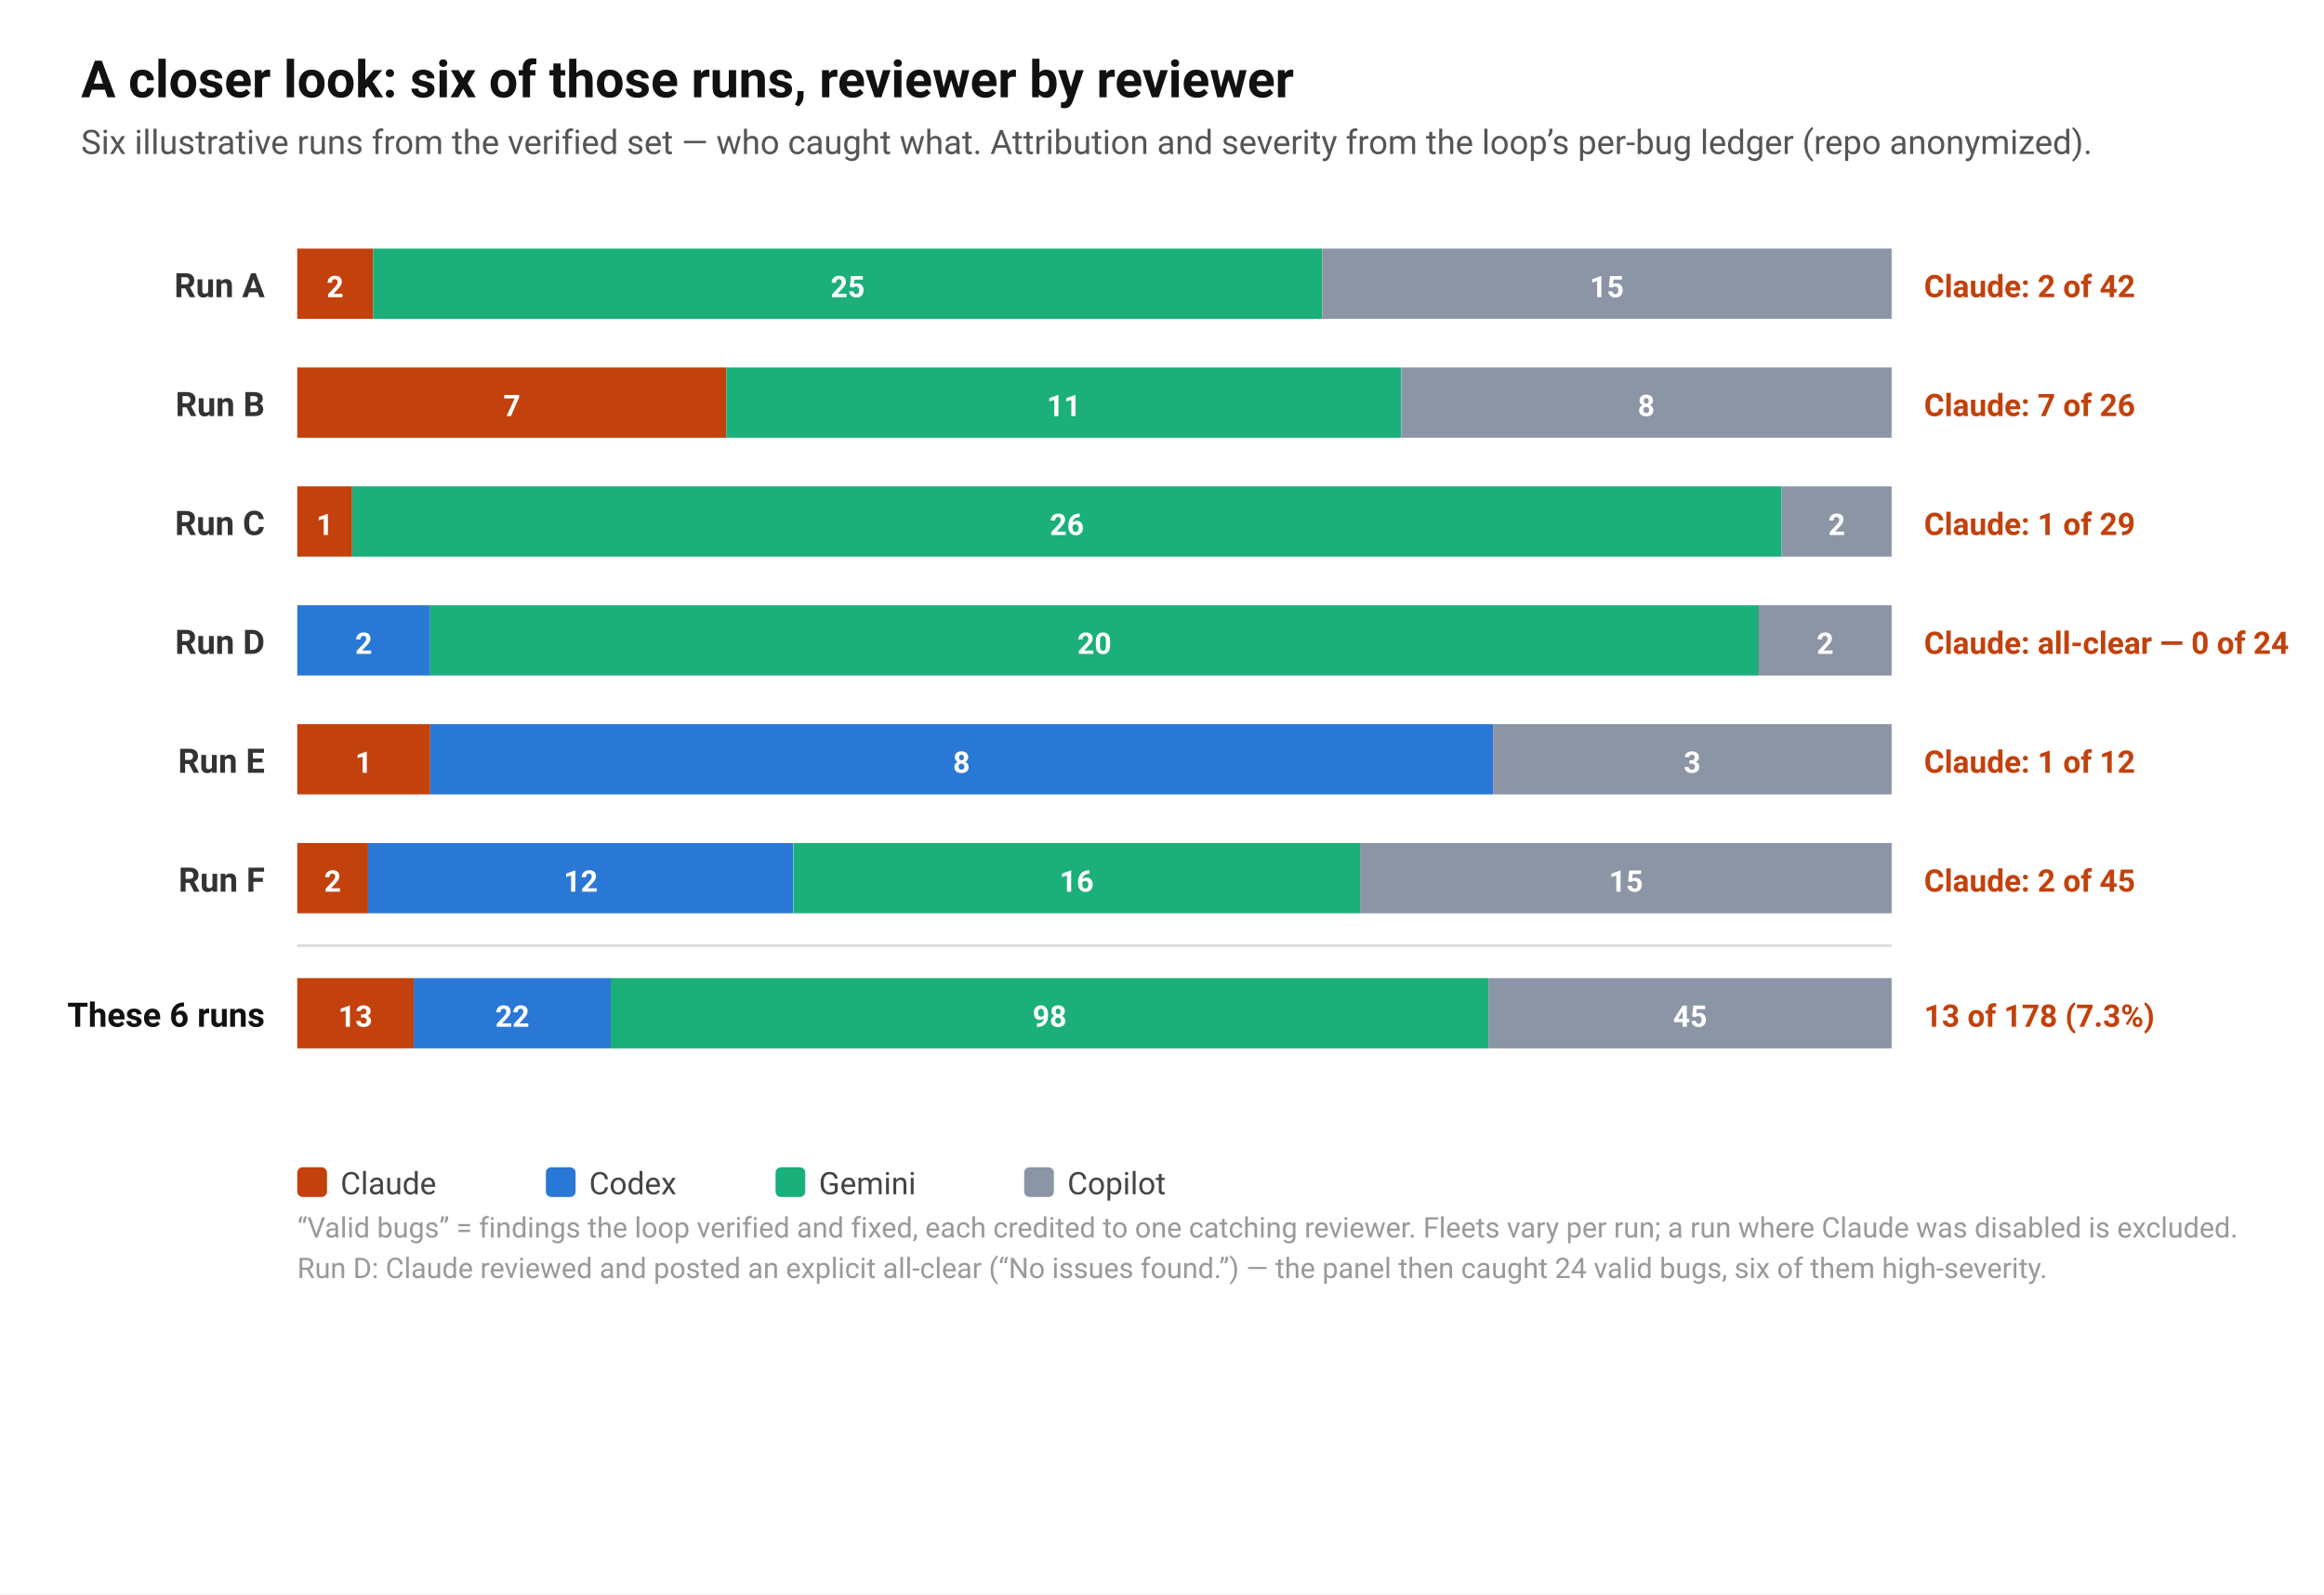
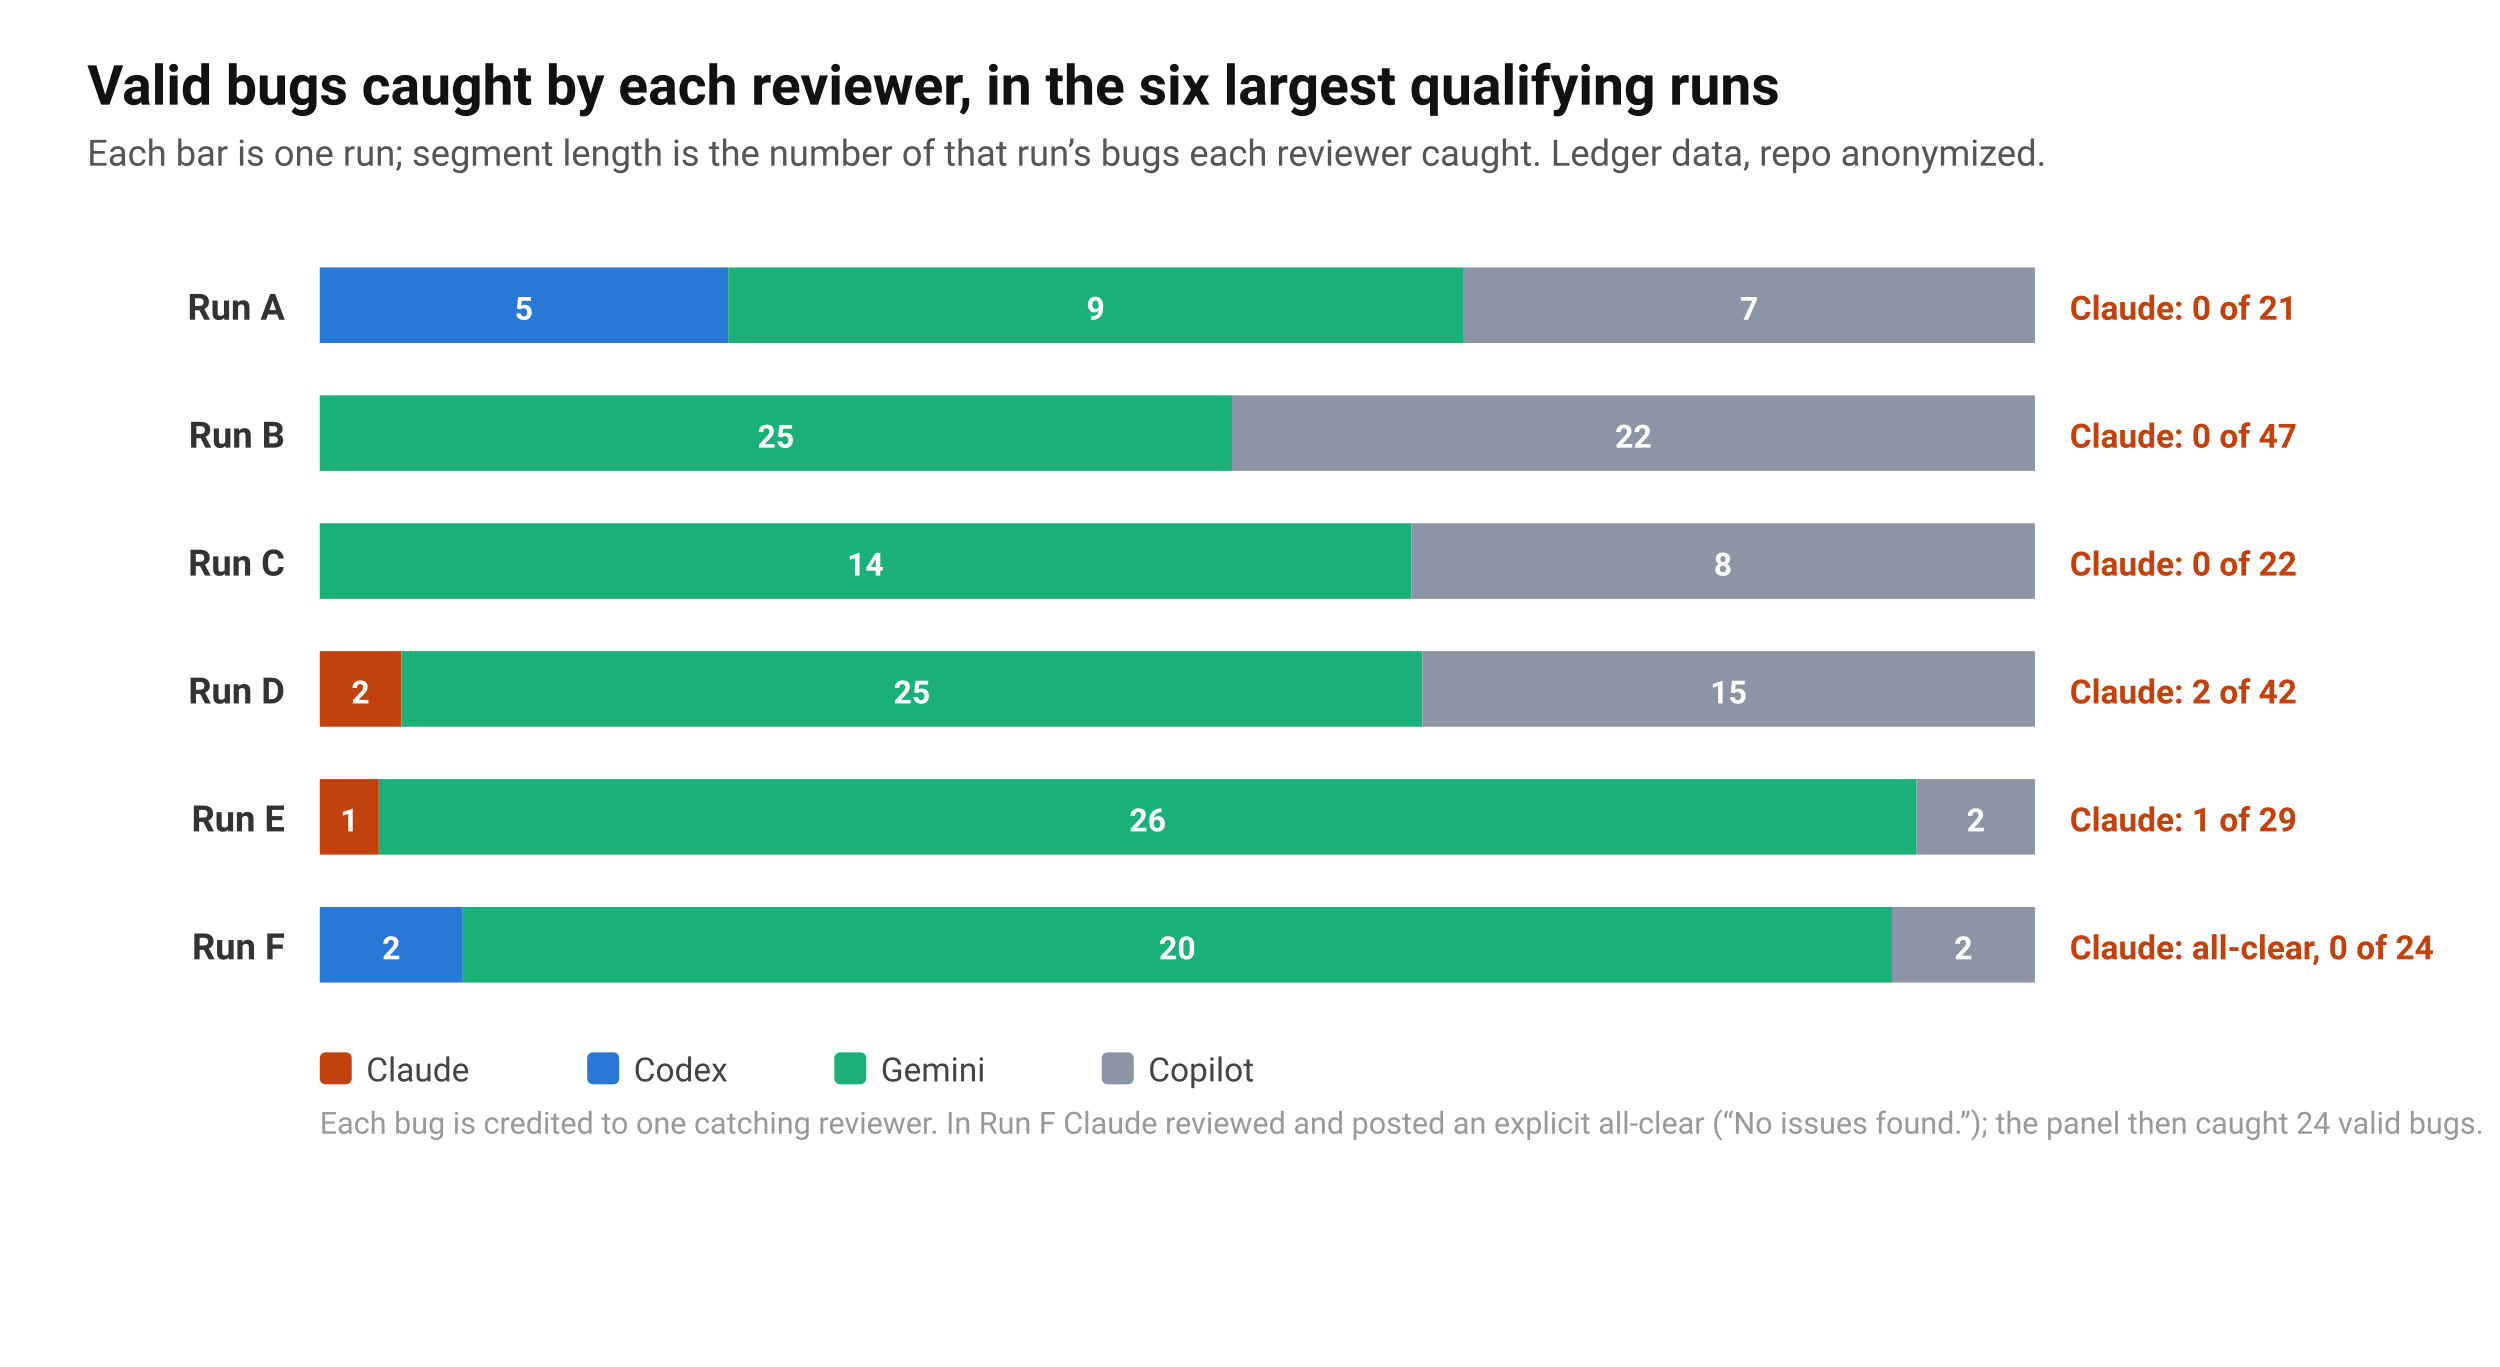
- <svg xmlns="http://www.w3.org/2000/svg" viewBox="0 0 860 590" font-family="-apple-system,Segoe UI,Roboto,Helvetica,Arial,sans-serif">
-   <rect width="860" height="590" fill="#fff" />
-   <text x="30" y="36" font-size="19" font-weight="700" fill="#111">A closer look: six of those runs, reviewer by reviewer</text>
-   <text x="30" y="57" font-size="12.5" fill="#555">Six illustrative runs from the verified set — who caught what. Attribution and severity from the loop’s per-bug ledger (repo anonymized).</text>
+ <svg xmlns="http://www.w3.org/2000/svg" viewBox="0 0 860 470" font-family="-apple-system,Segoe UI,Roboto,Helvetica,Arial,sans-serif">
+   <rect width="860" height="470" fill="#fff" />
+   <text x="30" y="36" font-size="19" font-weight="700" fill="#111">Valid bugs caught by each reviewer, in the six largest qualifying runs</text>
+   <text x="30" y="57" font-size="12.5" fill="#555">Each bar is one run; segment length is the number of that run’s bugs each reviewer caught. Ledger data, repo anonymized.</text>
  <text x="98" y="110" font-size="12.5" font-weight="700" fill="#333" text-anchor="end">Run A</text>
-   <rect x="110.0" y="92" width="28.1" height="26" fill="#C2410C" />
-   <text x="124.0" y="110" font-size="11" font-weight="700" fill="#fff" text-anchor="middle">2</text>
-   <rect x="138.1" y="92" width="351.2" height="26" fill="#1BAF7A" />
-   <text x="313.7" y="110" font-size="11" font-weight="700" fill="#fff" text-anchor="middle">25</text>
-   <rect x="489.3" y="92" width="210.7" height="26" fill="#8B95A5" />
-   <text x="594.6" y="110" font-size="11" font-weight="700" fill="#fff" text-anchor="middle">15</text>
-   <text x="712" y="110" font-size="11.5" font-weight="700" fill="#C2410C">Claude: 2 of 42</text>
+   <rect x="110.0" y="92" width="140.5" height="26" fill="#2A78D6" />
+   <text x="180.2" y="110" font-size="11" font-weight="700" fill="#fff" text-anchor="middle">5</text>
+   <rect x="250.5" y="92" width="252.9" height="26" fill="#1BAF7A" />
+   <text x="376.9" y="110" font-size="11" font-weight="700" fill="#fff" text-anchor="middle">9</text>
+   <rect x="503.3" y="92" width="196.7" height="26" fill="#8B95A5" />
+   <text x="601.7" y="110" font-size="11" font-weight="700" fill="#fff" text-anchor="middle">7</text>
+   <text x="712" y="110" font-size="11.5" font-weight="700" fill="#C2410C">Claude: 0 of 21</text>
  <text x="98" y="154" font-size="12.5" font-weight="700" fill="#333" text-anchor="end">Run B</text>
-   <rect x="110.0" y="136" width="158.8" height="26" fill="#C2410C" />
-   <text x="189.4" y="154" font-size="11" font-weight="700" fill="#fff" text-anchor="middle">7</text>
-   <rect x="268.8" y="136" width="249.6" height="26" fill="#1BAF7A" />
-   <text x="393.7" y="154" font-size="11" font-weight="700" fill="#fff" text-anchor="middle">11</text>
-   <rect x="518.5" y="136" width="181.5" height="26" fill="#8B95A5" />
-   <text x="609.2" y="154" font-size="11" font-weight="700" fill="#fff" text-anchor="middle">8</text>
-   <text x="712" y="154" font-size="11.5" font-weight="700" fill="#C2410C">Claude: 7 of 26</text>
+   <rect x="110.0" y="136" width="313.8" height="26" fill="#1BAF7A" />
+   <text x="266.9" y="154" font-size="11" font-weight="700" fill="#fff" text-anchor="middle">25</text>
+   <rect x="423.8" y="136" width="276.2" height="26" fill="#8B95A5" />
+   <text x="561.9" y="154" font-size="11" font-weight="700" fill="#fff" text-anchor="middle">22</text>
+   <text x="712" y="154" font-size="11.5" font-weight="700" fill="#C2410C">Claude: 0 of 47</text>
  <text x="98" y="198" font-size="12.5" font-weight="700" fill="#333" text-anchor="end">Run C</text>
-   <rect x="110.0" y="180" width="20.3" height="26" fill="#C2410C" />
-   <text x="120.2" y="198" font-size="11" font-weight="700" fill="#fff" text-anchor="middle">1</text>
-   <rect x="130.3" y="180" width="529.0" height="26" fill="#1BAF7A" />
-   <text x="394.8" y="198" font-size="11" font-weight="700" fill="#fff" text-anchor="middle">26</text>
-   <rect x="659.3" y="180" width="40.7" height="26" fill="#8B95A5" />
-   <text x="679.7" y="198" font-size="11" font-weight="700" fill="#fff" text-anchor="middle">2</text>
-   <text x="712" y="198" font-size="11.5" font-weight="700" fill="#C2410C">Claude: 1 of 29</text>
+   <rect x="110.0" y="180" width="375.5" height="26" fill="#1BAF7A" />
+   <text x="297.7" y="198" font-size="11" font-weight="700" fill="#fff" text-anchor="middle">14</text>
+   <rect x="485.5" y="180" width="214.5" height="26" fill="#8B95A5" />
+   <text x="592.7" y="198" font-size="11" font-weight="700" fill="#fff" text-anchor="middle">8</text>
+   <text x="712" y="198" font-size="11.5" font-weight="700" fill="#C2410C">Claude: 0 of 22</text>
  <text x="98" y="242" font-size="12.5" font-weight="700" fill="#333" text-anchor="end">Run D</text>
-   <rect x="110.0" y="224" width="49.2" height="26" fill="#2A78D6" />
-   <text x="134.6" y="242" font-size="11" font-weight="700" fill="#fff" text-anchor="middle">2</text>
-   <rect x="159.2" y="224" width="491.7" height="26" fill="#1BAF7A" />
-   <text x="405.0" y="242" font-size="11" font-weight="700" fill="#fff" text-anchor="middle">20</text>
-   <rect x="650.8" y="224" width="49.2" height="26" fill="#8B95A5" />
-   <text x="675.4" y="242" font-size="11" font-weight="700" fill="#fff" text-anchor="middle">2</text>
-   <text x="712" y="242" font-size="11.5" font-weight="700" fill="#C2410C">Claude: all-clear — 0 of 24</text>
+   <rect x="110.0" y="224" width="28.1" height="26" fill="#C2410C" />
+   <text x="124.0" y="242" font-size="11" font-weight="700" fill="#fff" text-anchor="middle">2</text>
+   <rect x="138.1" y="224" width="351.2" height="26" fill="#1BAF7A" />
+   <text x="313.7" y="242" font-size="11" font-weight="700" fill="#fff" text-anchor="middle">25</text>
+   <rect x="489.3" y="224" width="210.7" height="26" fill="#8B95A5" />
+   <text x="594.6" y="242" font-size="11" font-weight="700" fill="#fff" text-anchor="middle">15</text>
+   <text x="712" y="242" font-size="11.5" font-weight="700" fill="#C2410C">Claude: 2 of 42</text>
  <text x="98" y="286" font-size="12.5" font-weight="700" fill="#333" text-anchor="end">Run E</text>
-   <rect x="110.0" y="268" width="49.2" height="26" fill="#C2410C" />
-   <text x="134.6" y="286" font-size="11" font-weight="700" fill="#fff" text-anchor="middle">1</text>
-   <rect x="159.2" y="268" width="393.3" height="26" fill="#2A78D6" />
-   <text x="355.8" y="286" font-size="11" font-weight="700" fill="#fff" text-anchor="middle">8</text>
-   <rect x="552.5" y="268" width="147.5" height="26" fill="#8B95A5" />
-   <text x="626.2" y="286" font-size="11" font-weight="700" fill="#fff" text-anchor="middle">3</text>
-   <text x="712" y="286" font-size="11.5" font-weight="700" fill="#C2410C">Claude: 1 of 12</text>
+   <rect x="110.0" y="268" width="20.3" height="26" fill="#C2410C" />
+   <text x="120.2" y="286" font-size="11" font-weight="700" fill="#fff" text-anchor="middle">1</text>
+   <rect x="130.3" y="268" width="529.0" height="26" fill="#1BAF7A" />
+   <text x="394.8" y="286" font-size="11" font-weight="700" fill="#fff" text-anchor="middle">26</text>
+   <rect x="659.3" y="268" width="40.7" height="26" fill="#8B95A5" />
+   <text x="679.7" y="286" font-size="11" font-weight="700" fill="#fff" text-anchor="middle">2</text>
+   <text x="712" y="286" font-size="11.5" font-weight="700" fill="#C2410C">Claude: 1 of 29</text>
  <text x="98" y="330" font-size="12.5" font-weight="700" fill="#333" text-anchor="end">Run F</text>
-   <rect x="110.0" y="312" width="26.2" height="26" fill="#C2410C" />
-   <text x="123.1" y="330" font-size="11" font-weight="700" fill="#fff" text-anchor="middle">2</text>
-   <rect x="136.2" y="312" width="157.3" height="26" fill="#2A78D6" />
-   <text x="214.9" y="330" font-size="11" font-weight="700" fill="#fff" text-anchor="middle">12</text>
-   <rect x="293.6" y="312" width="209.8" height="26" fill="#1BAF7A" />
-   <text x="398.4" y="330" font-size="11" font-weight="700" fill="#fff" text-anchor="middle">16</text>
-   <rect x="503.3" y="312" width="196.7" height="26" fill="#8B95A5" />
-   <text x="601.7" y="330" font-size="11" font-weight="700" fill="#fff" text-anchor="middle">15</text>
-   <text x="712" y="330" font-size="11.5" font-weight="700" fill="#C2410C">Claude: 2 of 45</text>
-   <line x1="110" y1="350" x2="700" y2="350" stroke="#ddd" stroke-width="1" />
-   <text x="98" y="380" font-size="12.5" font-weight="700" fill="#111" text-anchor="end">These 6 runs</text>
-   <rect x="110.0" y="362" width="43.1" height="26" fill="#C2410C" />
-   <text x="131.5" y="380" font-size="11" font-weight="700" fill="#fff" text-anchor="middle">13</text>
-   <rect x="153.1" y="362" width="72.9" height="26" fill="#2A78D6" />
-   <text x="189.6" y="380" font-size="11" font-weight="700" fill="#fff" text-anchor="middle">22</text>
-   <rect x="226.0" y="362" width="324.8" height="26" fill="#1BAF7A" />
-   <text x="388.4" y="380" font-size="11" font-weight="700" fill="#fff" text-anchor="middle">98</text>
-   <rect x="550.8" y="362" width="149.2" height="26" fill="#8B95A5" />
-   <text x="625.4" y="380" font-size="11" font-weight="700" fill="#fff" text-anchor="middle">45</text>
-   <text x="712" y="380" font-size="11.5" font-weight="700" fill="#C2410C">13 of 178 (7.3%)</text>
-   <rect x="110" y="432" width="11" height="11" rx="2" fill="#C2410C" />
-   <text x="126" y="442" font-size="11.5" fill="#444">Claude</text>
-   <rect x="202" y="432" width="11" height="11" rx="2" fill="#2A78D6" />
-   <text x="218" y="442" font-size="11.5" fill="#444">Codex</text>
-   <rect x="287" y="432" width="11" height="11" rx="2" fill="#1BAF7A" />
-   <text x="303" y="442" font-size="11.5" fill="#444">Gemini</text>
-   <rect x="379" y="432" width="11" height="11" rx="2" fill="#8B95A5" />
-   <text x="395" y="442" font-size="11.5" fill="#444">Copilot</text>
-   <text x="110" y="458" font-size="10.5" fill="#999">“Valid bugs” = findings the loop verified and fixed, each credited to one catching reviewer. Fleets vary per run; a run where Claude was disabled is excluded.</text>
-   <text x="110" y="473" font-size="10.5" fill="#999">Run D: Claude reviewed and posted an explicit all-clear (“No issues found.”) — the panel then caught 24 valid bugs, six of them high-severity.</text>
+   <rect x="110.0" y="312" width="49.2" height="26" fill="#2A78D6" />
+   <text x="134.6" y="330" font-size="11" font-weight="700" fill="#fff" text-anchor="middle">2</text>
+   <rect x="159.2" y="312" width="491.7" height="26" fill="#1BAF7A" />
+   <text x="405.0" y="330" font-size="11" font-weight="700" fill="#fff" text-anchor="middle">20</text>
+   <rect x="650.8" y="312" width="49.2" height="26" fill="#8B95A5" />
+   <text x="675.4" y="330" font-size="11" font-weight="700" fill="#fff" text-anchor="middle">2</text>
+   <text x="712" y="330" font-size="11.5" font-weight="700" fill="#C2410C">Claude: all-clear, 0 of 24</text>
+   <rect x="110" y="362" width="11" height="11" rx="2" fill="#C2410C" />
+   <text x="126" y="372" font-size="11.5" fill="#444">Claude</text>
+   <rect x="202" y="362" width="11" height="11" rx="2" fill="#2A78D6" />
+   <text x="218" y="372" font-size="11.5" fill="#444">Codex</text>
+   <rect x="287" y="362" width="11" height="11" rx="2" fill="#1BAF7A" />
+   <text x="303" y="372" font-size="11.5" fill="#444">Gemini</text>
+   <rect x="379" y="362" width="11" height="11" rx="2" fill="#8B95A5" />
+   <text x="395" y="372" font-size="11.5" fill="#444">Copilot</text>
+   <text x="110" y="390" font-size="10.5" fill="#999">Each bug is credited to one catching reviewer. In Run F Claude reviewed and posted an explicit all-clear (“No issues found.”); the panel then caught 24 valid bugs.</text>
</svg>
